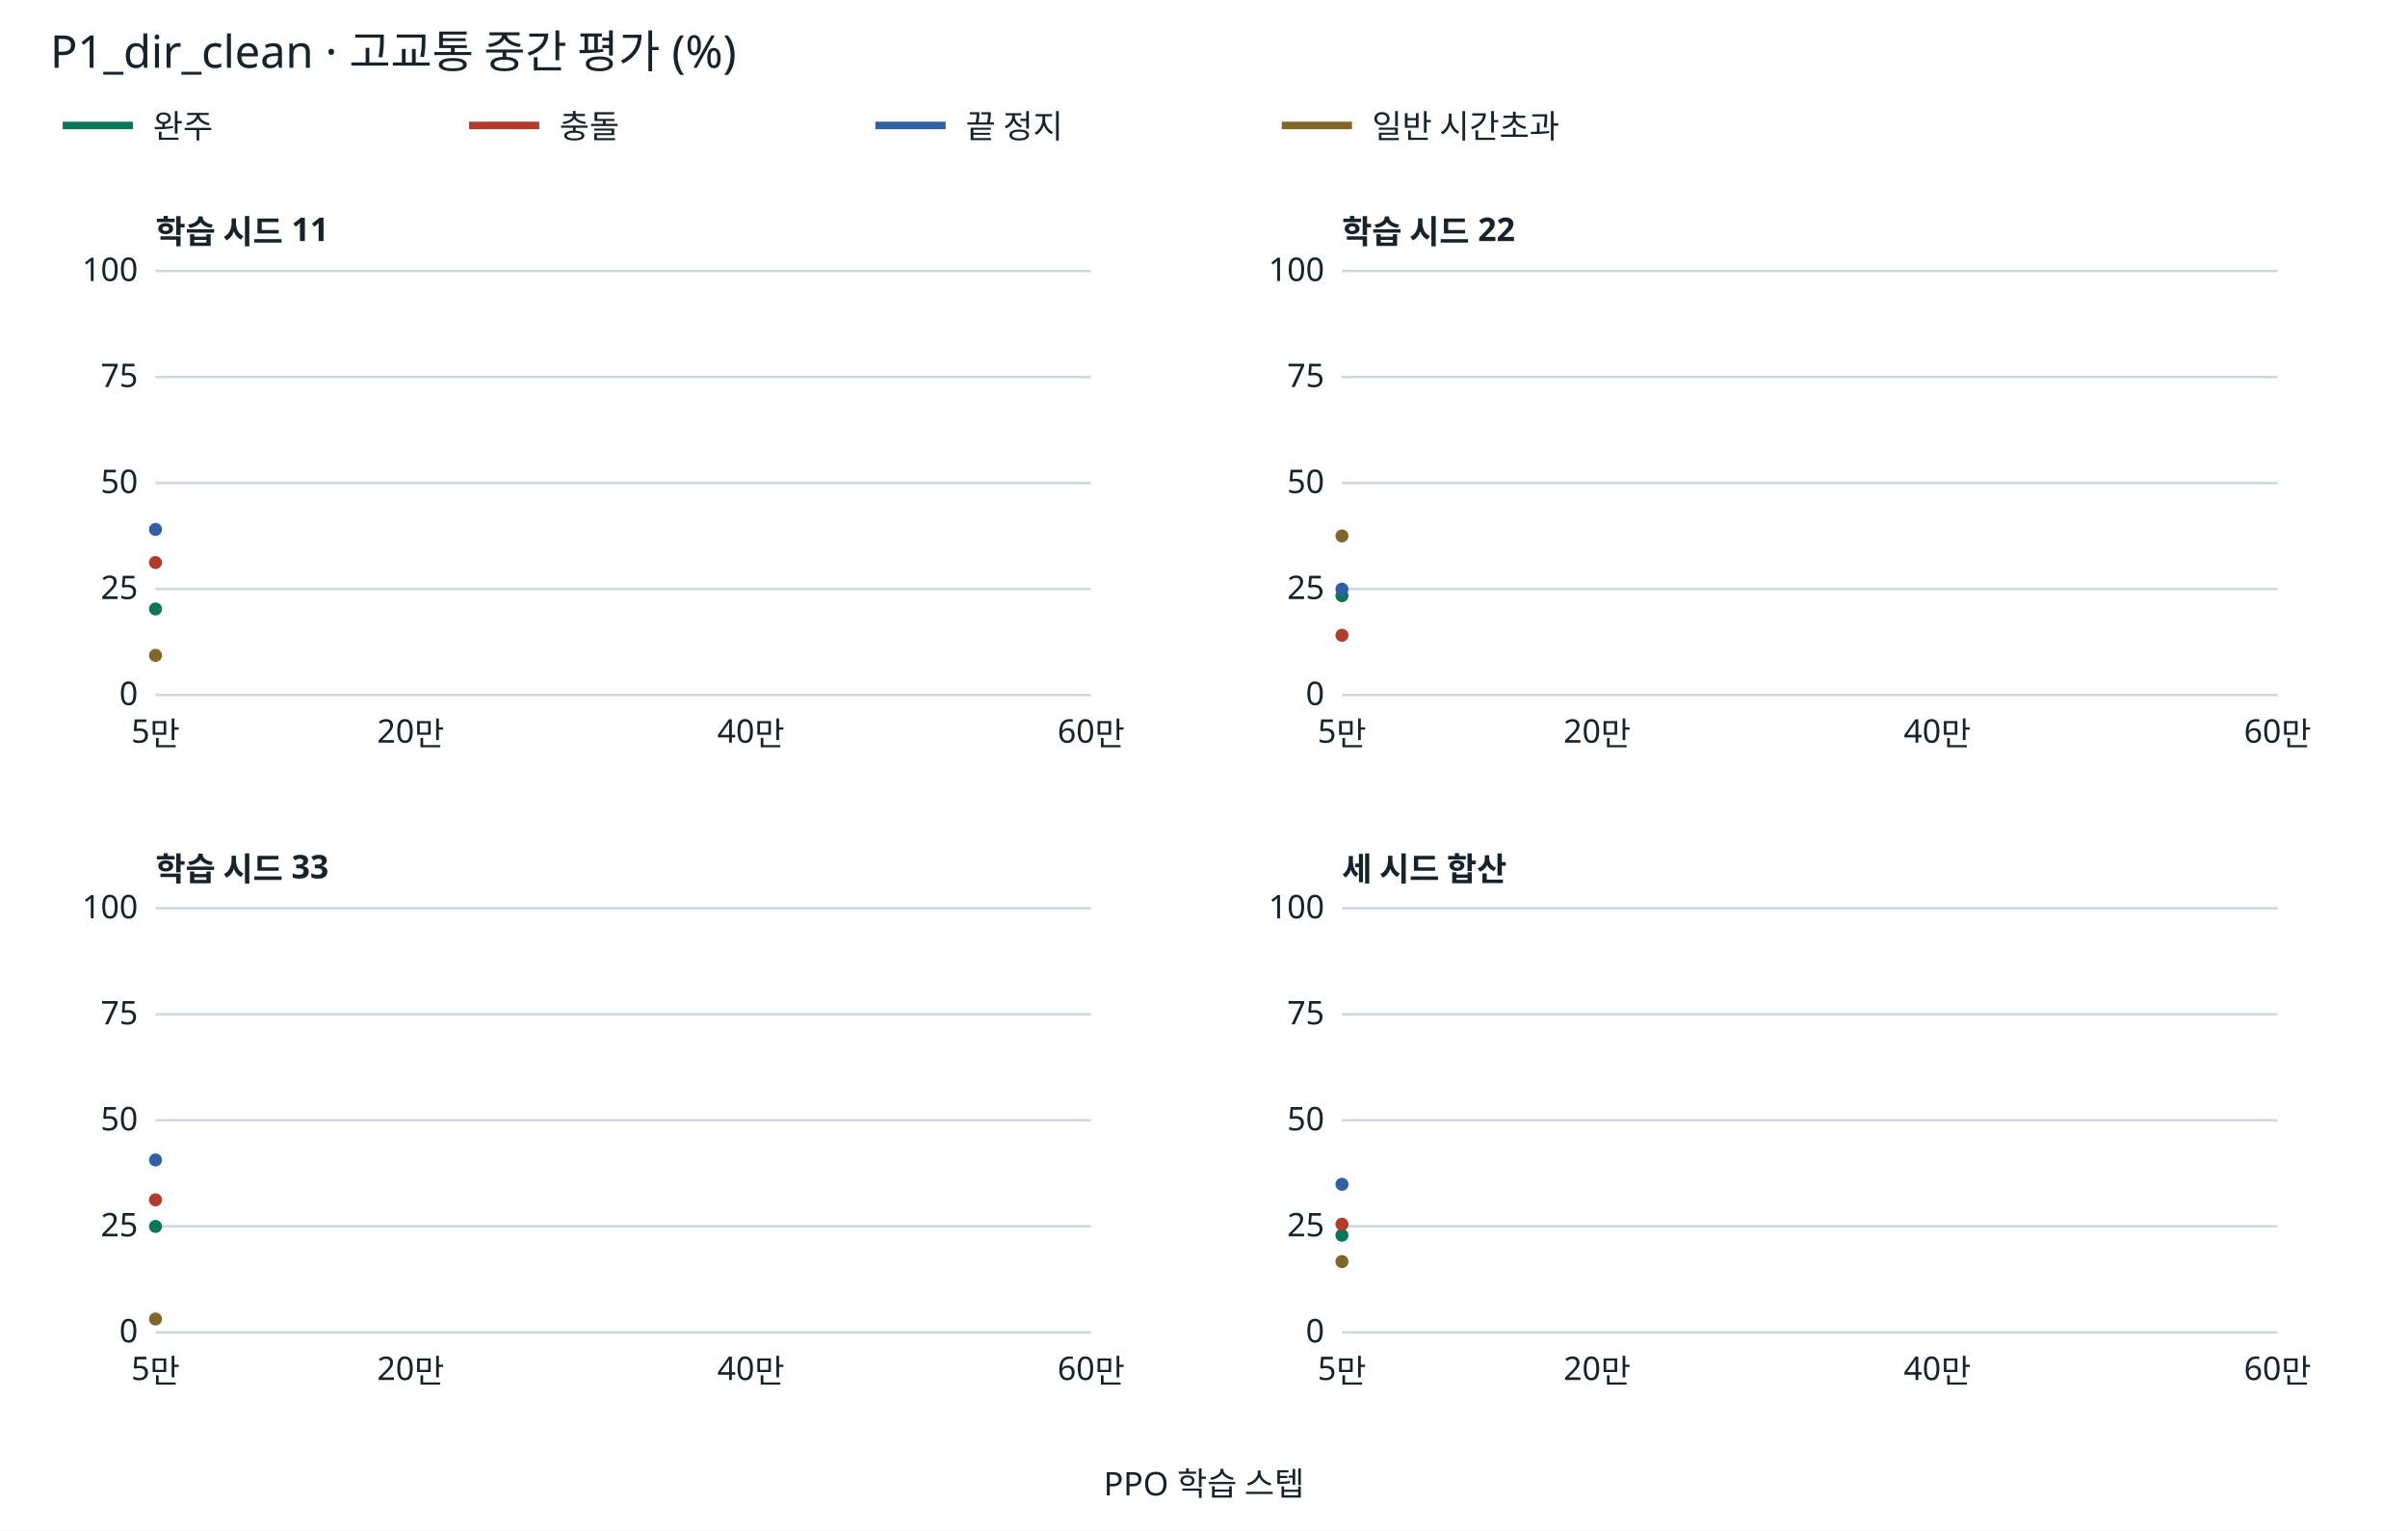
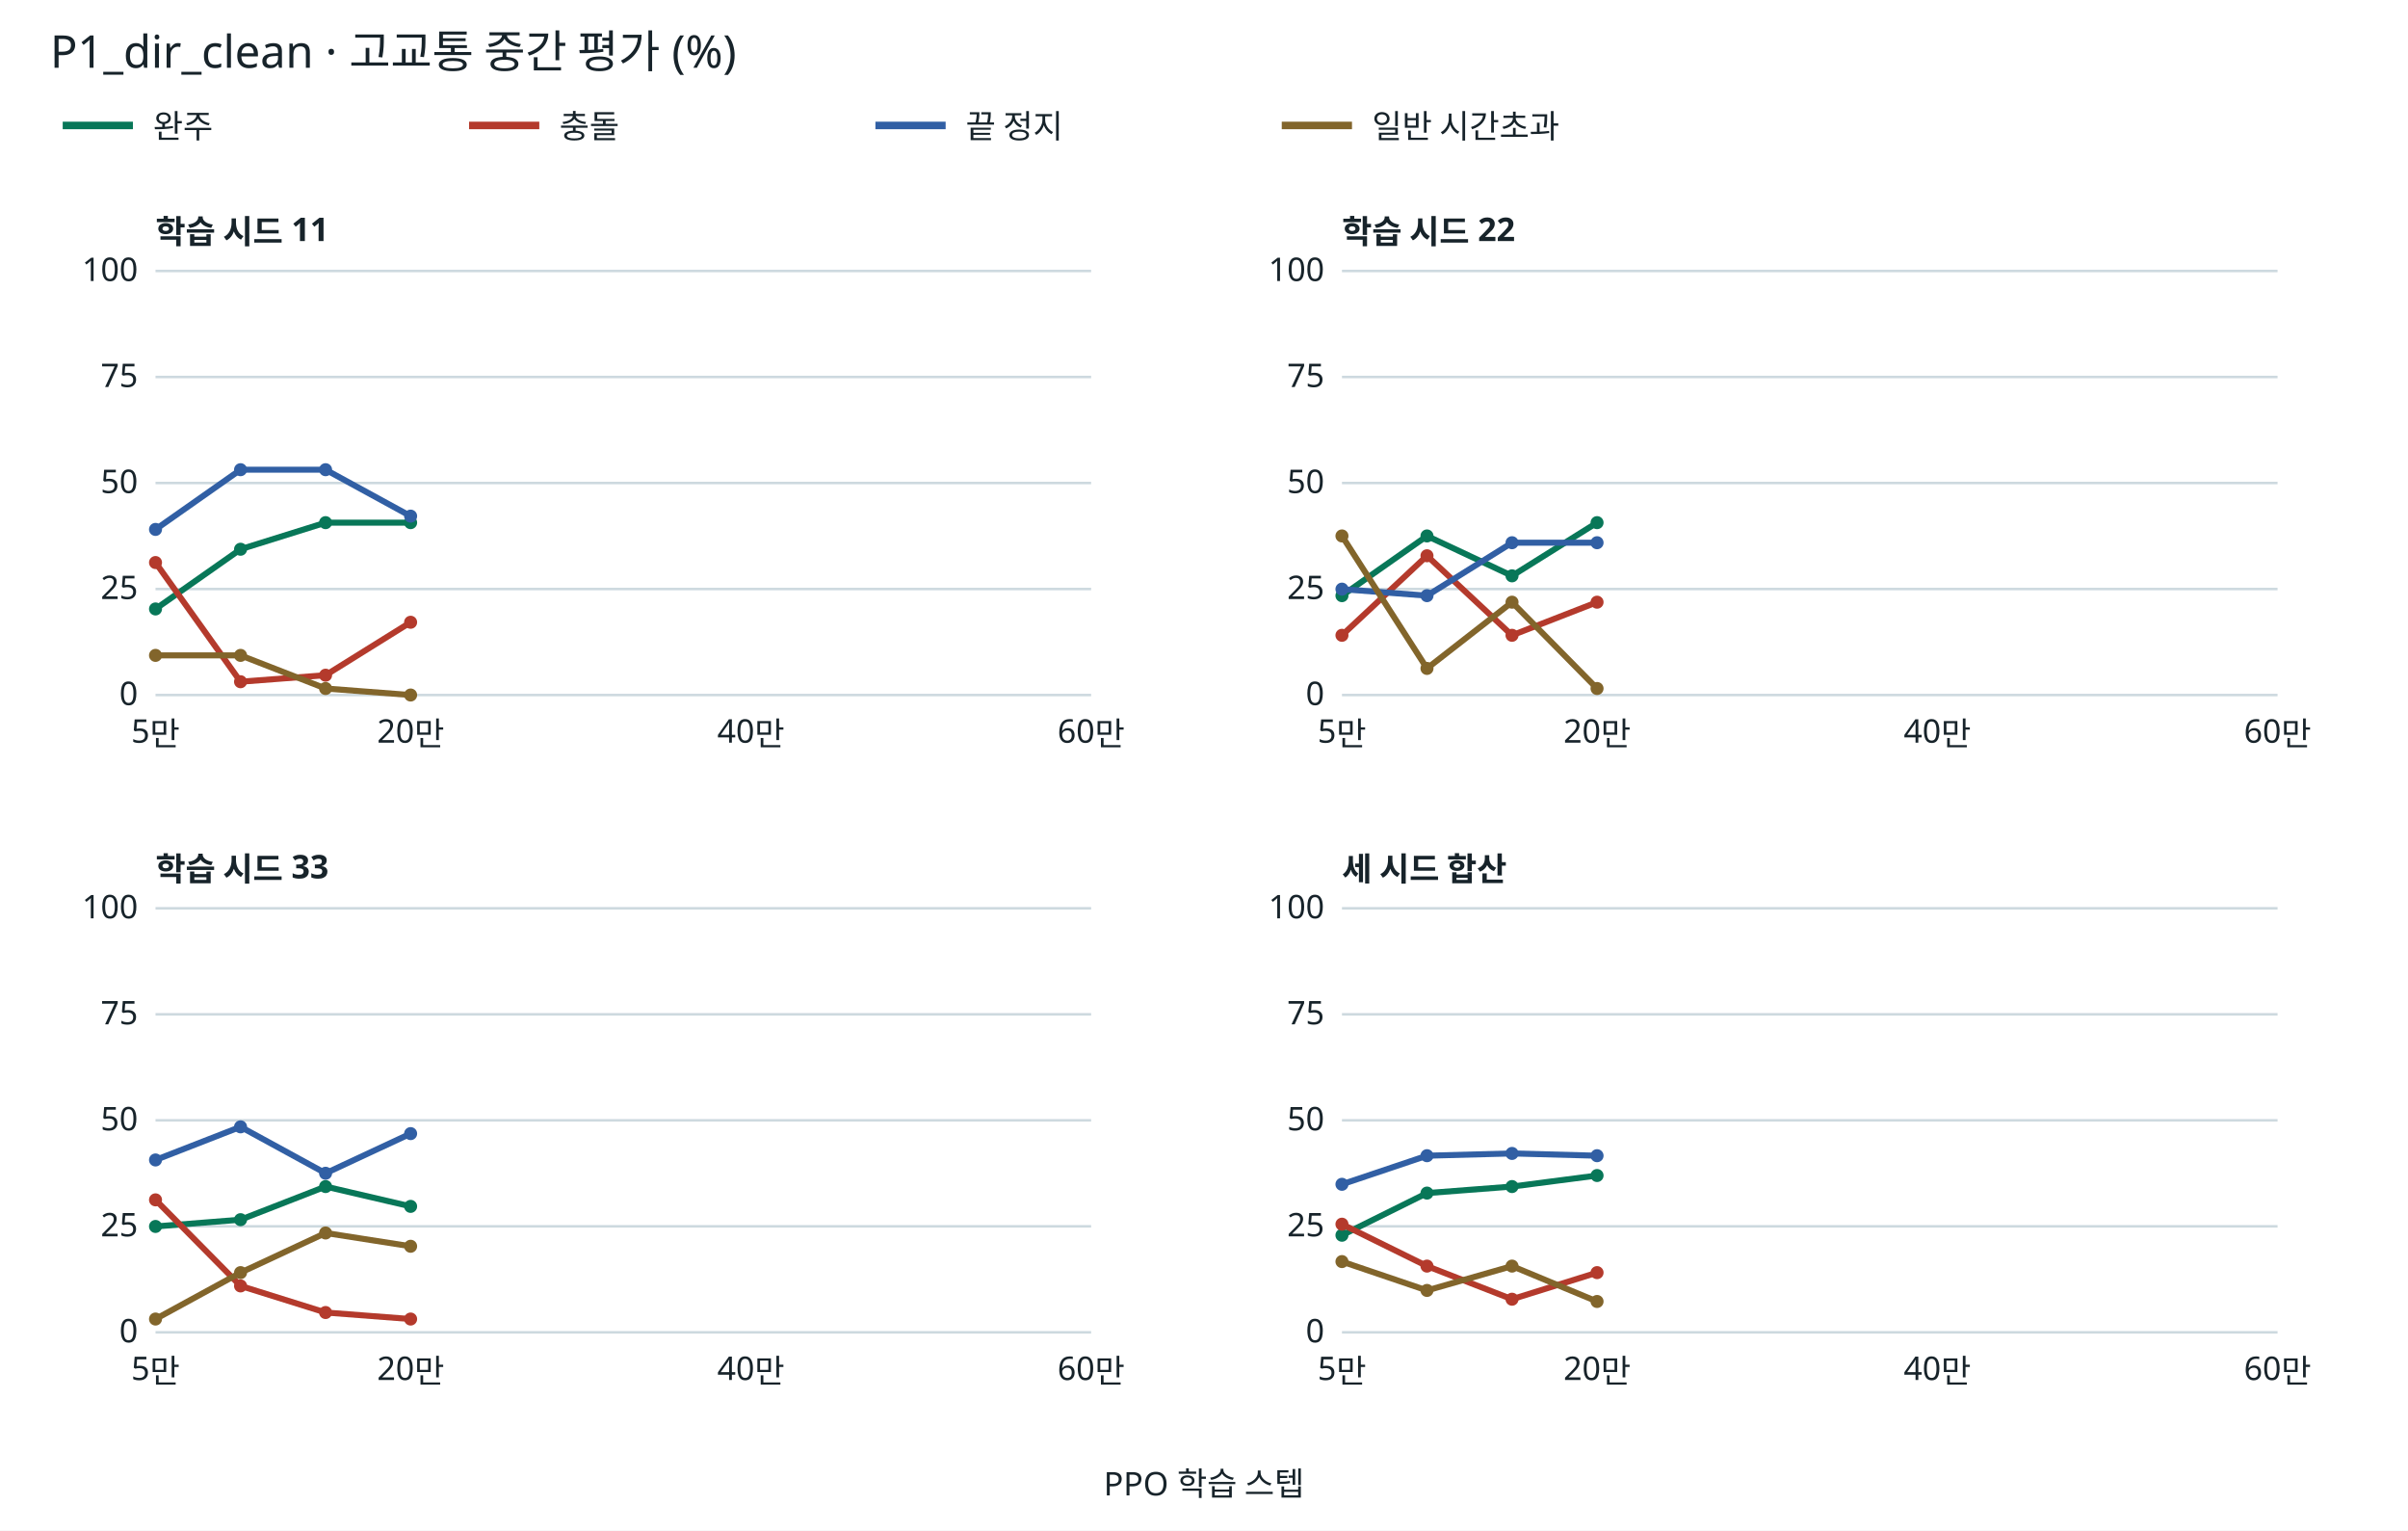
<svg xmlns="http://www.w3.org/2000/svg" width="960" height="610" viewBox="0 0 960 610" role="img">
  <rect width="960" height="610" fill="white" />
  <g font-family="sans-serif" font-size="13" fill="#17232a">
    <text x="20" y="27" font-size="18">P1_dir_clean · 고교통 중간 평가 (%)</text>
    <path d="M25 50h28" stroke="#087758" stroke-width="3" />
    <text x="61" y="55">완주</text>
    <path d="M187 50h28" stroke="#b43a2c" stroke-width="3" />
    <text x="223" y="55">충돌</text>
    <path d="M349 50h28" stroke="#315fa4" stroke-width="3" />
    <text x="385" y="55">끝 정지</text>
    <path d="M511 50h28" stroke="#82652b" stroke-width="3" />
    <text x="547" y="55">일반 시간초과</text>
    <text x="62" y="97" font-weight="bold">학습 시드 11</text>
    <path d="M62 277.0h373" stroke="#cdd9df" />
    <text x="55" y="281.0" text-anchor="end">0</text>
    <path d="M62 234.75h373" stroke="#cdd9df" />
    <text x="55" y="238.75" text-anchor="end">25</text>
    <path d="M62 192.5h373" stroke="#cdd9df" />
    <text x="55" y="196.5" text-anchor="end">50</text>
    <path d="M62 150.25h373" stroke="#cdd9df" />
    <text x="55" y="154.25" text-anchor="end">75</text>
    <path d="M62 108.0h373" stroke="#cdd9df" />
    <text x="55" y="112.0" text-anchor="end">100</text>
    <text x="62.0" y="296" text-anchor="middle">5만</text>
    <text x="163.727" y="296" text-anchor="middle">20만</text>
    <text x="299.364" y="296" text-anchor="middle">40만</text>
    <text x="435.0" y="296" text-anchor="middle">60만</text>
-     <polyline points="62.0,242.7" stroke="#087758" stroke-width="2.4" fill="none" />
+     <polyline points="62.0,242.7 95.9,218.9 129.8,208.3 163.7,208.3" stroke="#087758" stroke-width="2.4" fill="none" />
    <circle cx="62.0" cy="242.7" r="2.6" fill="#087758" />
-     <polyline points="62.0,224.2" stroke="#b43a2c" stroke-width="2.4" fill="none" />
+     <circle cx="95.9" cy="218.9" r="2.6" fill="#087758" />
+     <circle cx="129.8" cy="208.3" r="2.6" fill="#087758" />
+     <circle cx="163.7" cy="208.3" r="2.6" fill="#087758" />
+     <polyline points="62.0,224.2 95.9,271.7 129.8,269.1 163.7,248.0" stroke="#b43a2c" stroke-width="2.4" fill="none" />
    <circle cx="62.0" cy="224.2" r="2.6" fill="#b43a2c" />
-     <polyline points="62.0,211.0" stroke="#315fa4" stroke-width="2.4" fill="none" />
+     <circle cx="95.9" cy="271.7" r="2.6" fill="#b43a2c" />
+     <circle cx="129.8" cy="269.1" r="2.6" fill="#b43a2c" />
+     <circle cx="163.7" cy="248.0" r="2.6" fill="#b43a2c" />
+     <polyline points="62.0,211.0 95.9,187.2 129.8,187.2 163.7,205.7" stroke="#315fa4" stroke-width="2.4" fill="none" />
    <circle cx="62.0" cy="211.0" r="2.6" fill="#315fa4" />
-     <polyline points="62.0,261.2" stroke="#82652b" stroke-width="2.4" fill="none" />
+     <circle cx="95.9" cy="187.2" r="2.6" fill="#315fa4" />
+     <circle cx="129.8" cy="187.2" r="2.6" fill="#315fa4" />
+     <circle cx="163.7" cy="205.7" r="2.6" fill="#315fa4" />
+     <polyline points="62.0,261.2 95.9,261.2 129.8,274.4 163.7,277.0" stroke="#82652b" stroke-width="2.4" fill="none" />
    <circle cx="62.0" cy="261.2" r="2.6" fill="#82652b" />
+     <circle cx="95.9" cy="261.2" r="2.6" fill="#82652b" />
+     <circle cx="129.8" cy="274.4" r="2.6" fill="#82652b" />
+     <circle cx="163.7" cy="277.0" r="2.6" fill="#82652b" />
    <text x="535" y="97" font-weight="bold">학습 시드 22</text>
    <path d="M535 277.0h373" stroke="#cdd9df" />
    <text x="528" y="281.0" text-anchor="end">0</text>
    <path d="M535 234.75h373" stroke="#cdd9df" />
    <text x="528" y="238.75" text-anchor="end">25</text>
    <path d="M535 192.5h373" stroke="#cdd9df" />
    <text x="528" y="196.5" text-anchor="end">50</text>
    <path d="M535 150.25h373" stroke="#cdd9df" />
    <text x="528" y="154.25" text-anchor="end">75</text>
    <path d="M535 108.0h373" stroke="#cdd9df" />
    <text x="528" y="112.0" text-anchor="end">100</text>
    <text x="535.0" y="296" text-anchor="middle">5만</text>
    <text x="636.727" y="296" text-anchor="middle">20만</text>
    <text x="772.364" y="296" text-anchor="middle">40만</text>
    <text x="908.0" y="296" text-anchor="middle">60만</text>
-     <polyline points="535.0,237.4" stroke="#087758" stroke-width="2.4" fill="none" />
+     <polyline points="535.0,237.4 568.9,213.6 602.8,229.5 636.7,208.3" stroke="#087758" stroke-width="2.4" fill="none" />
    <circle cx="535.0" cy="237.4" r="2.6" fill="#087758" />
-     <polyline points="535.0,253.2" stroke="#b43a2c" stroke-width="2.4" fill="none" />
+     <circle cx="568.9" cy="213.6" r="2.6" fill="#087758" />
+     <circle cx="602.8" cy="229.5" r="2.6" fill="#087758" />
+     <circle cx="636.7" cy="208.3" r="2.6" fill="#087758" />
+     <polyline points="535.0,253.2 568.9,221.5 602.8,253.2 636.7,240.0" stroke="#b43a2c" stroke-width="2.4" fill="none" />
    <circle cx="535.0" cy="253.2" r="2.6" fill="#b43a2c" />
-     <polyline points="535.0,234.8" stroke="#315fa4" stroke-width="2.4" fill="none" />
+     <circle cx="568.9" cy="221.5" r="2.6" fill="#b43a2c" />
+     <circle cx="602.8" cy="253.2" r="2.6" fill="#b43a2c" />
+     <circle cx="636.7" cy="240.0" r="2.6" fill="#b43a2c" />
+     <polyline points="535.0,234.8 568.9,237.4 602.8,216.3 636.7,216.3" stroke="#315fa4" stroke-width="2.4" fill="none" />
    <circle cx="535.0" cy="234.8" r="2.6" fill="#315fa4" />
-     <polyline points="535.0,213.6" stroke="#82652b" stroke-width="2.4" fill="none" />
+     <circle cx="568.9" cy="237.4" r="2.6" fill="#315fa4" />
+     <circle cx="602.8" cy="216.3" r="2.6" fill="#315fa4" />
+     <circle cx="636.7" cy="216.3" r="2.6" fill="#315fa4" />
+     <polyline points="535.0,213.6 568.9,266.4 602.8,240.0 636.7,274.4" stroke="#82652b" stroke-width="2.4" fill="none" />
    <circle cx="535.0" cy="213.6" r="2.6" fill="#82652b" />
+     <circle cx="568.9" cy="266.4" r="2.6" fill="#82652b" />
+     <circle cx="602.8" cy="240.0" r="2.6" fill="#82652b" />
+     <circle cx="636.7" cy="274.4" r="2.6" fill="#82652b" />
    <text x="62" y="351" font-weight="bold">학습 시드 33</text>
    <path d="M62 531.0h373" stroke="#cdd9df" />
    <text x="55" y="535.0" text-anchor="end">0</text>
    <path d="M62 488.75h373" stroke="#cdd9df" />
    <text x="55" y="492.75" text-anchor="end">25</text>
    <path d="M62 446.5h373" stroke="#cdd9df" />
    <text x="55" y="450.5" text-anchor="end">50</text>
    <path d="M62 404.25h373" stroke="#cdd9df" />
    <text x="55" y="408.25" text-anchor="end">75</text>
    <path d="M62 362.0h373" stroke="#cdd9df" />
    <text x="55" y="366.0" text-anchor="end">100</text>
    <text x="62.0" y="550" text-anchor="middle">5만</text>
    <text x="163.727" y="550" text-anchor="middle">20만</text>
    <text x="299.364" y="550" text-anchor="middle">40만</text>
    <text x="435.0" y="550" text-anchor="middle">60만</text>
-     <polyline points="62.0,488.8" stroke="#087758" stroke-width="2.4" fill="none" />
+     <polyline points="62.0,488.8 95.9,486.1 129.8,472.9 163.7,480.8" stroke="#087758" stroke-width="2.4" fill="none" />
    <circle cx="62.0" cy="488.8" r="2.6" fill="#087758" />
-     <polyline points="62.0,478.2" stroke="#b43a2c" stroke-width="2.4" fill="none" />
+     <circle cx="95.9" cy="486.1" r="2.6" fill="#087758" />
+     <circle cx="129.8" cy="472.9" r="2.6" fill="#087758" />
+     <circle cx="163.7" cy="480.8" r="2.6" fill="#087758" />
+     <polyline points="62.0,478.2 95.9,512.5 129.8,523.1 163.7,525.7" stroke="#b43a2c" stroke-width="2.4" fill="none" />
    <circle cx="62.0" cy="478.2" r="2.6" fill="#b43a2c" />
-     <polyline points="62.0,462.3" stroke="#315fa4" stroke-width="2.4" fill="none" />
+     <circle cx="95.9" cy="512.5" r="2.6" fill="#b43a2c" />
+     <circle cx="129.8" cy="523.1" r="2.6" fill="#b43a2c" />
+     <circle cx="163.7" cy="525.7" r="2.6" fill="#b43a2c" />
+     <polyline points="62.0,462.3 95.9,449.1 129.8,467.6 163.7,451.8" stroke="#315fa4" stroke-width="2.4" fill="none" />
    <circle cx="62.0" cy="462.3" r="2.6" fill="#315fa4" />
-     <polyline points="62.0,525.7" stroke="#82652b" stroke-width="2.4" fill="none" />
+     <circle cx="95.9" cy="449.1" r="2.6" fill="#315fa4" />
+     <circle cx="129.8" cy="467.6" r="2.6" fill="#315fa4" />
+     <circle cx="163.7" cy="451.8" r="2.6" fill="#315fa4" />
+     <polyline points="62.0,525.7 95.9,507.2 129.8,491.4 163.7,496.7" stroke="#82652b" stroke-width="2.4" fill="none" />
    <circle cx="62.0" cy="525.7" r="2.6" fill="#82652b" />
+     <circle cx="95.9" cy="507.2" r="2.6" fill="#82652b" />
+     <circle cx="129.8" cy="491.4" r="2.6" fill="#82652b" />
+     <circle cx="163.7" cy="496.7" r="2.6" fill="#82652b" />
    <text x="535" y="351" font-weight="bold">세 시드 합산</text>
    <path d="M535 531.0h373" stroke="#cdd9df" />
    <text x="528" y="535.0" text-anchor="end">0</text>
    <path d="M535 488.75h373" stroke="#cdd9df" />
    <text x="528" y="492.75" text-anchor="end">25</text>
    <path d="M535 446.5h373" stroke="#cdd9df" />
    <text x="528" y="450.5" text-anchor="end">50</text>
    <path d="M535 404.25h373" stroke="#cdd9df" />
    <text x="528" y="408.25" text-anchor="end">75</text>
    <path d="M535 362.0h373" stroke="#cdd9df" />
    <text x="528" y="366.0" text-anchor="end">100</text>
    <text x="535.0" y="550" text-anchor="middle">5만</text>
    <text x="636.727" y="550" text-anchor="middle">20만</text>
    <text x="772.364" y="550" text-anchor="middle">40만</text>
    <text x="908.0" y="550" text-anchor="middle">60만</text>
-     <polyline points="535.0,492.3" stroke="#087758" stroke-width="2.4" fill="none" />
+     <polyline points="535.0,492.3 568.9,475.5 602.8,472.9 636.7,468.5" stroke="#087758" stroke-width="2.4" fill="none" />
    <circle cx="535.0" cy="492.3" r="2.6" fill="#087758" />
-     <polyline points="535.0,487.9" stroke="#b43a2c" stroke-width="2.4" fill="none" />
+     <circle cx="568.9" cy="475.5" r="2.6" fill="#087758" />
+     <circle cx="602.8" cy="472.9" r="2.6" fill="#087758" />
+     <circle cx="636.7" cy="468.5" r="2.6" fill="#087758" />
+     <polyline points="535.0,487.9 568.9,504.6 602.8,517.8 636.7,507.2" stroke="#b43a2c" stroke-width="2.4" fill="none" />
    <circle cx="535.0" cy="487.9" r="2.6" fill="#b43a2c" />
-     <polyline points="535.0,472.0" stroke="#315fa4" stroke-width="2.4" fill="none" />
+     <circle cx="568.9" cy="504.6" r="2.6" fill="#b43a2c" />
+     <circle cx="602.8" cy="517.8" r="2.6" fill="#b43a2c" />
+     <circle cx="636.7" cy="507.2" r="2.6" fill="#b43a2c" />
+     <polyline points="535.0,472.0 568.9,460.6 602.8,459.7 636.7,460.6" stroke="#315fa4" stroke-width="2.4" fill="none" />
    <circle cx="535.0" cy="472.0" r="2.6" fill="#315fa4" />
-     <polyline points="535.0,502.8" stroke="#82652b" stroke-width="2.4" fill="none" />
+     <circle cx="568.9" cy="460.6" r="2.6" fill="#315fa4" />
+     <circle cx="602.8" cy="459.7" r="2.6" fill="#315fa4" />
+     <circle cx="636.7" cy="460.6" r="2.6" fill="#315fa4" />
+     <polyline points="535.0,502.8 568.9,514.3 602.8,504.6 636.7,518.7" stroke="#82652b" stroke-width="2.4" fill="none" />
    <circle cx="535.0" cy="502.8" r="2.6" fill="#82652b" />
+     <circle cx="568.9" cy="514.3" r="2.6" fill="#82652b" />
+     <circle cx="602.8" cy="504.6" r="2.6" fill="#82652b" />
+     <circle cx="636.7" cy="518.7" r="2.6" fill="#82652b" />
    <text x="480" y="596" text-anchor="middle">PPO 학습 스텝</text>
  </g>
</svg>
